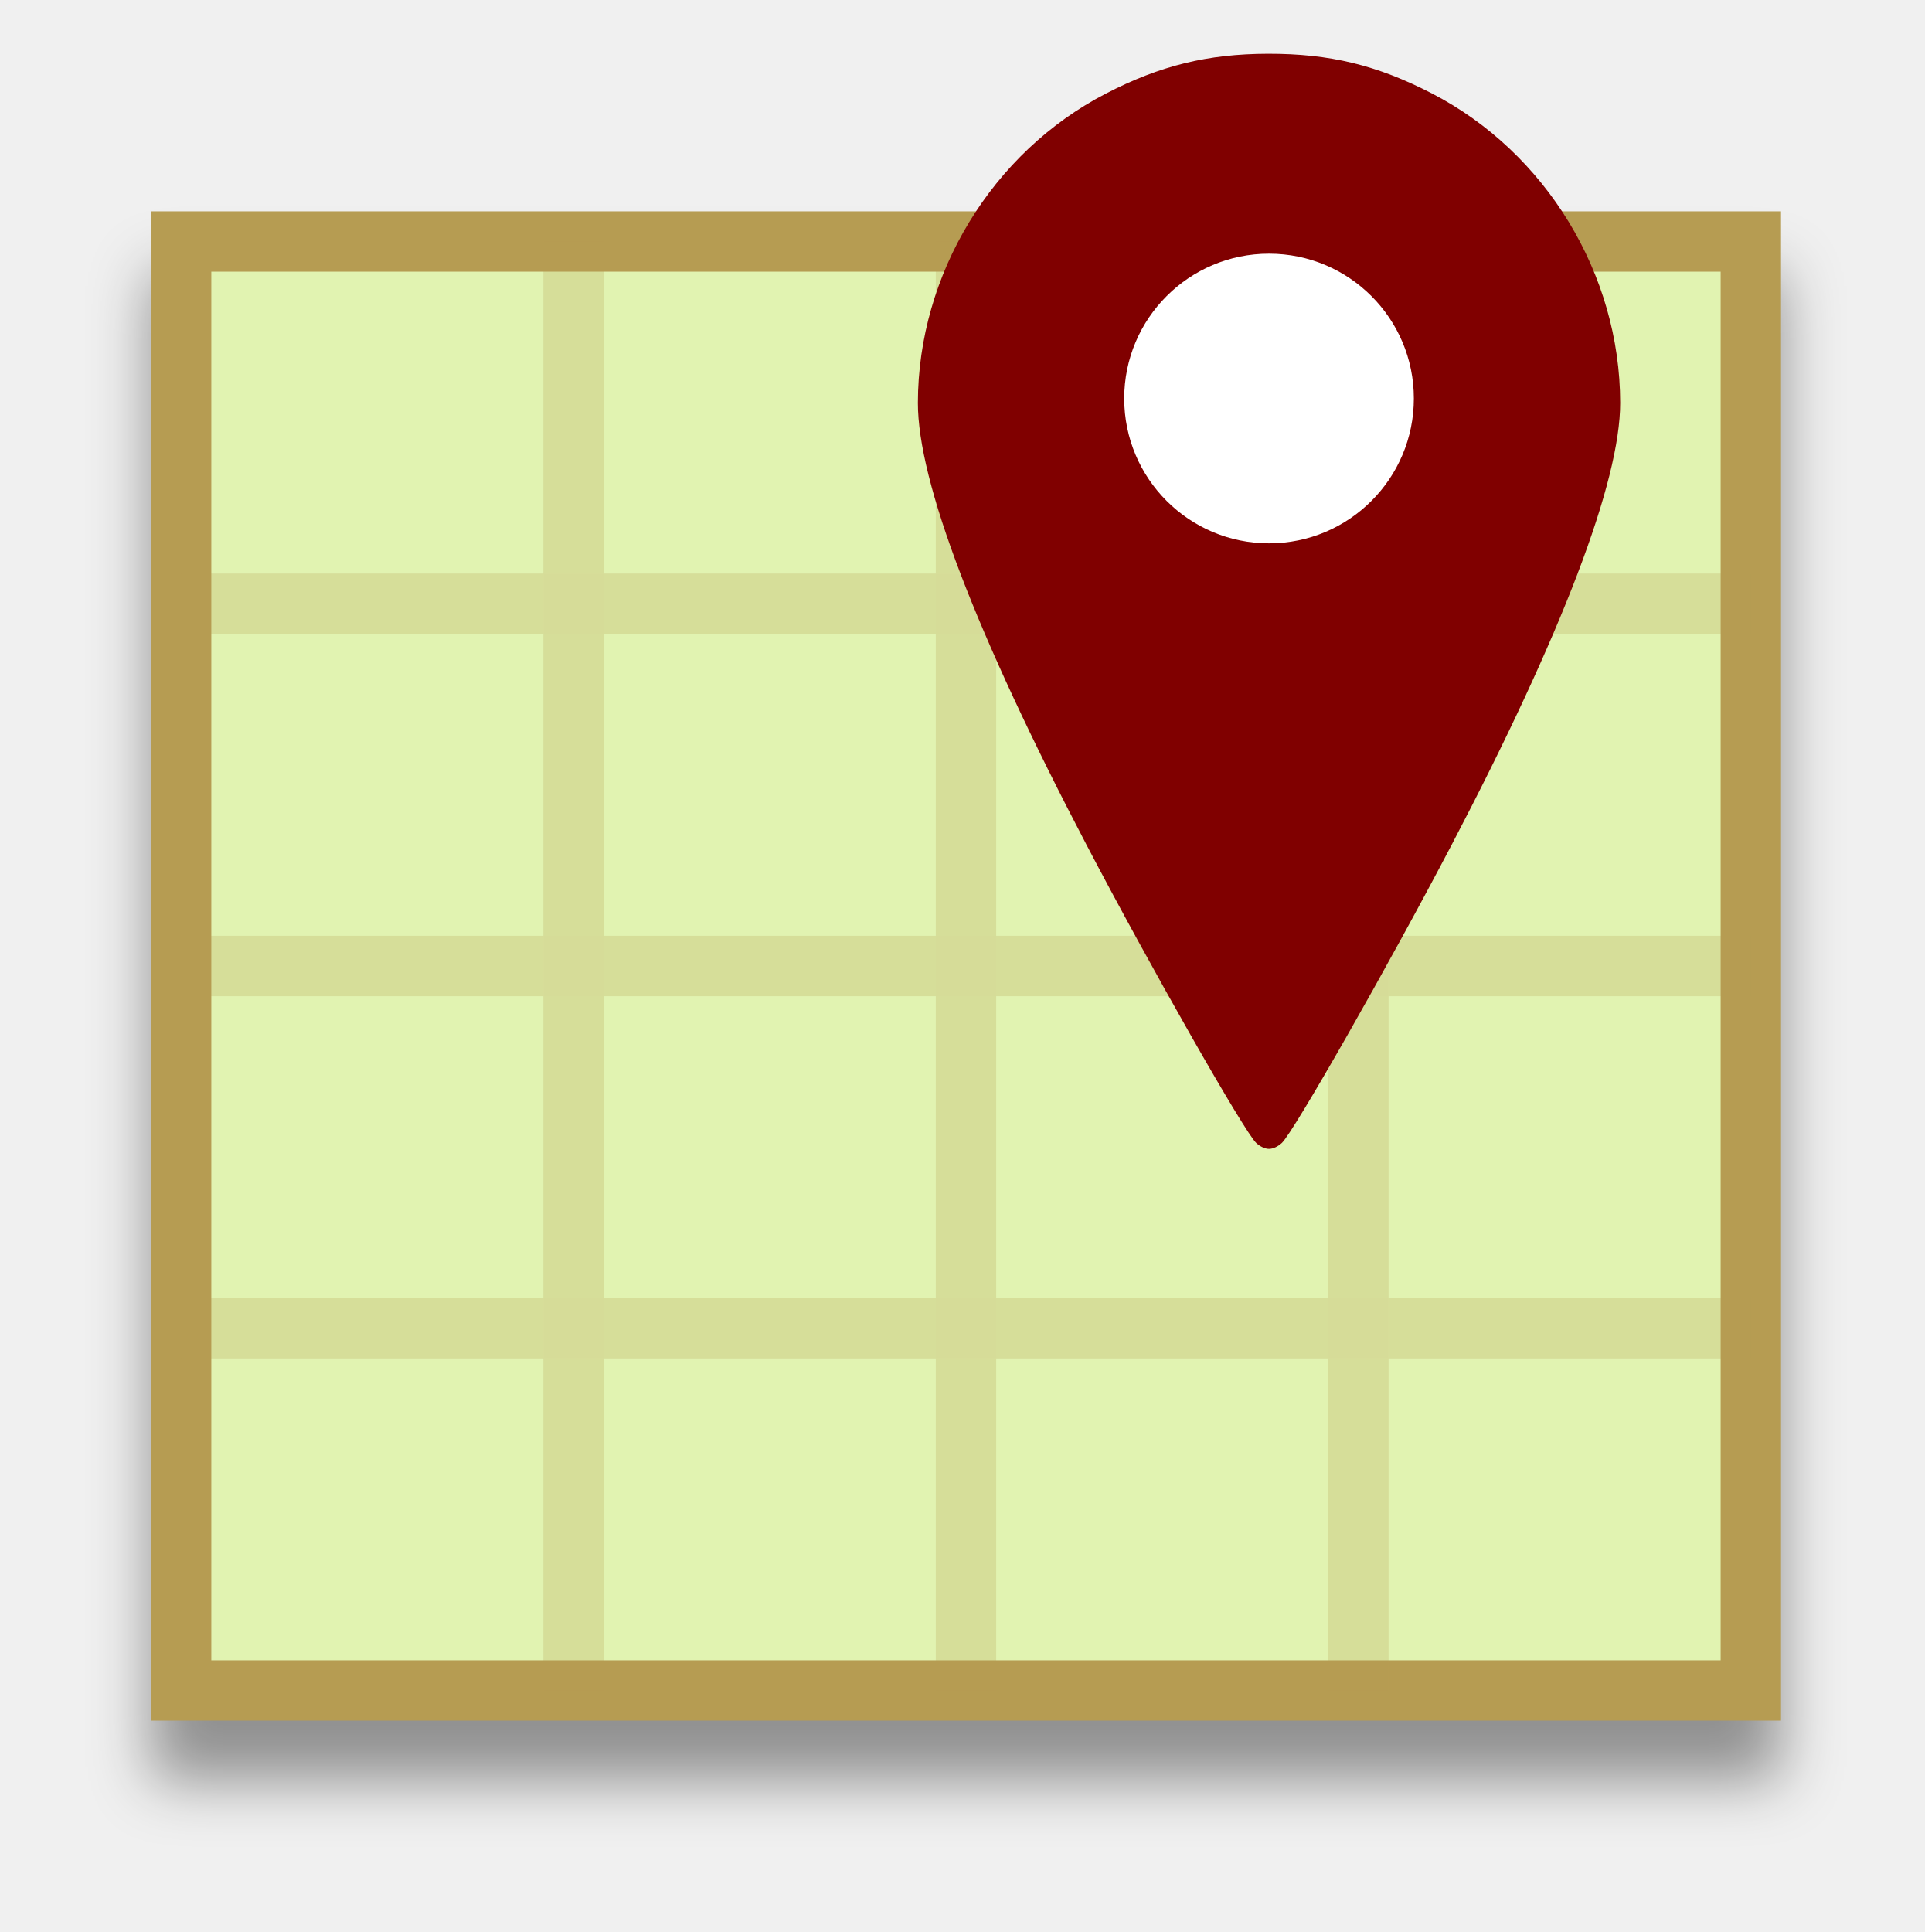
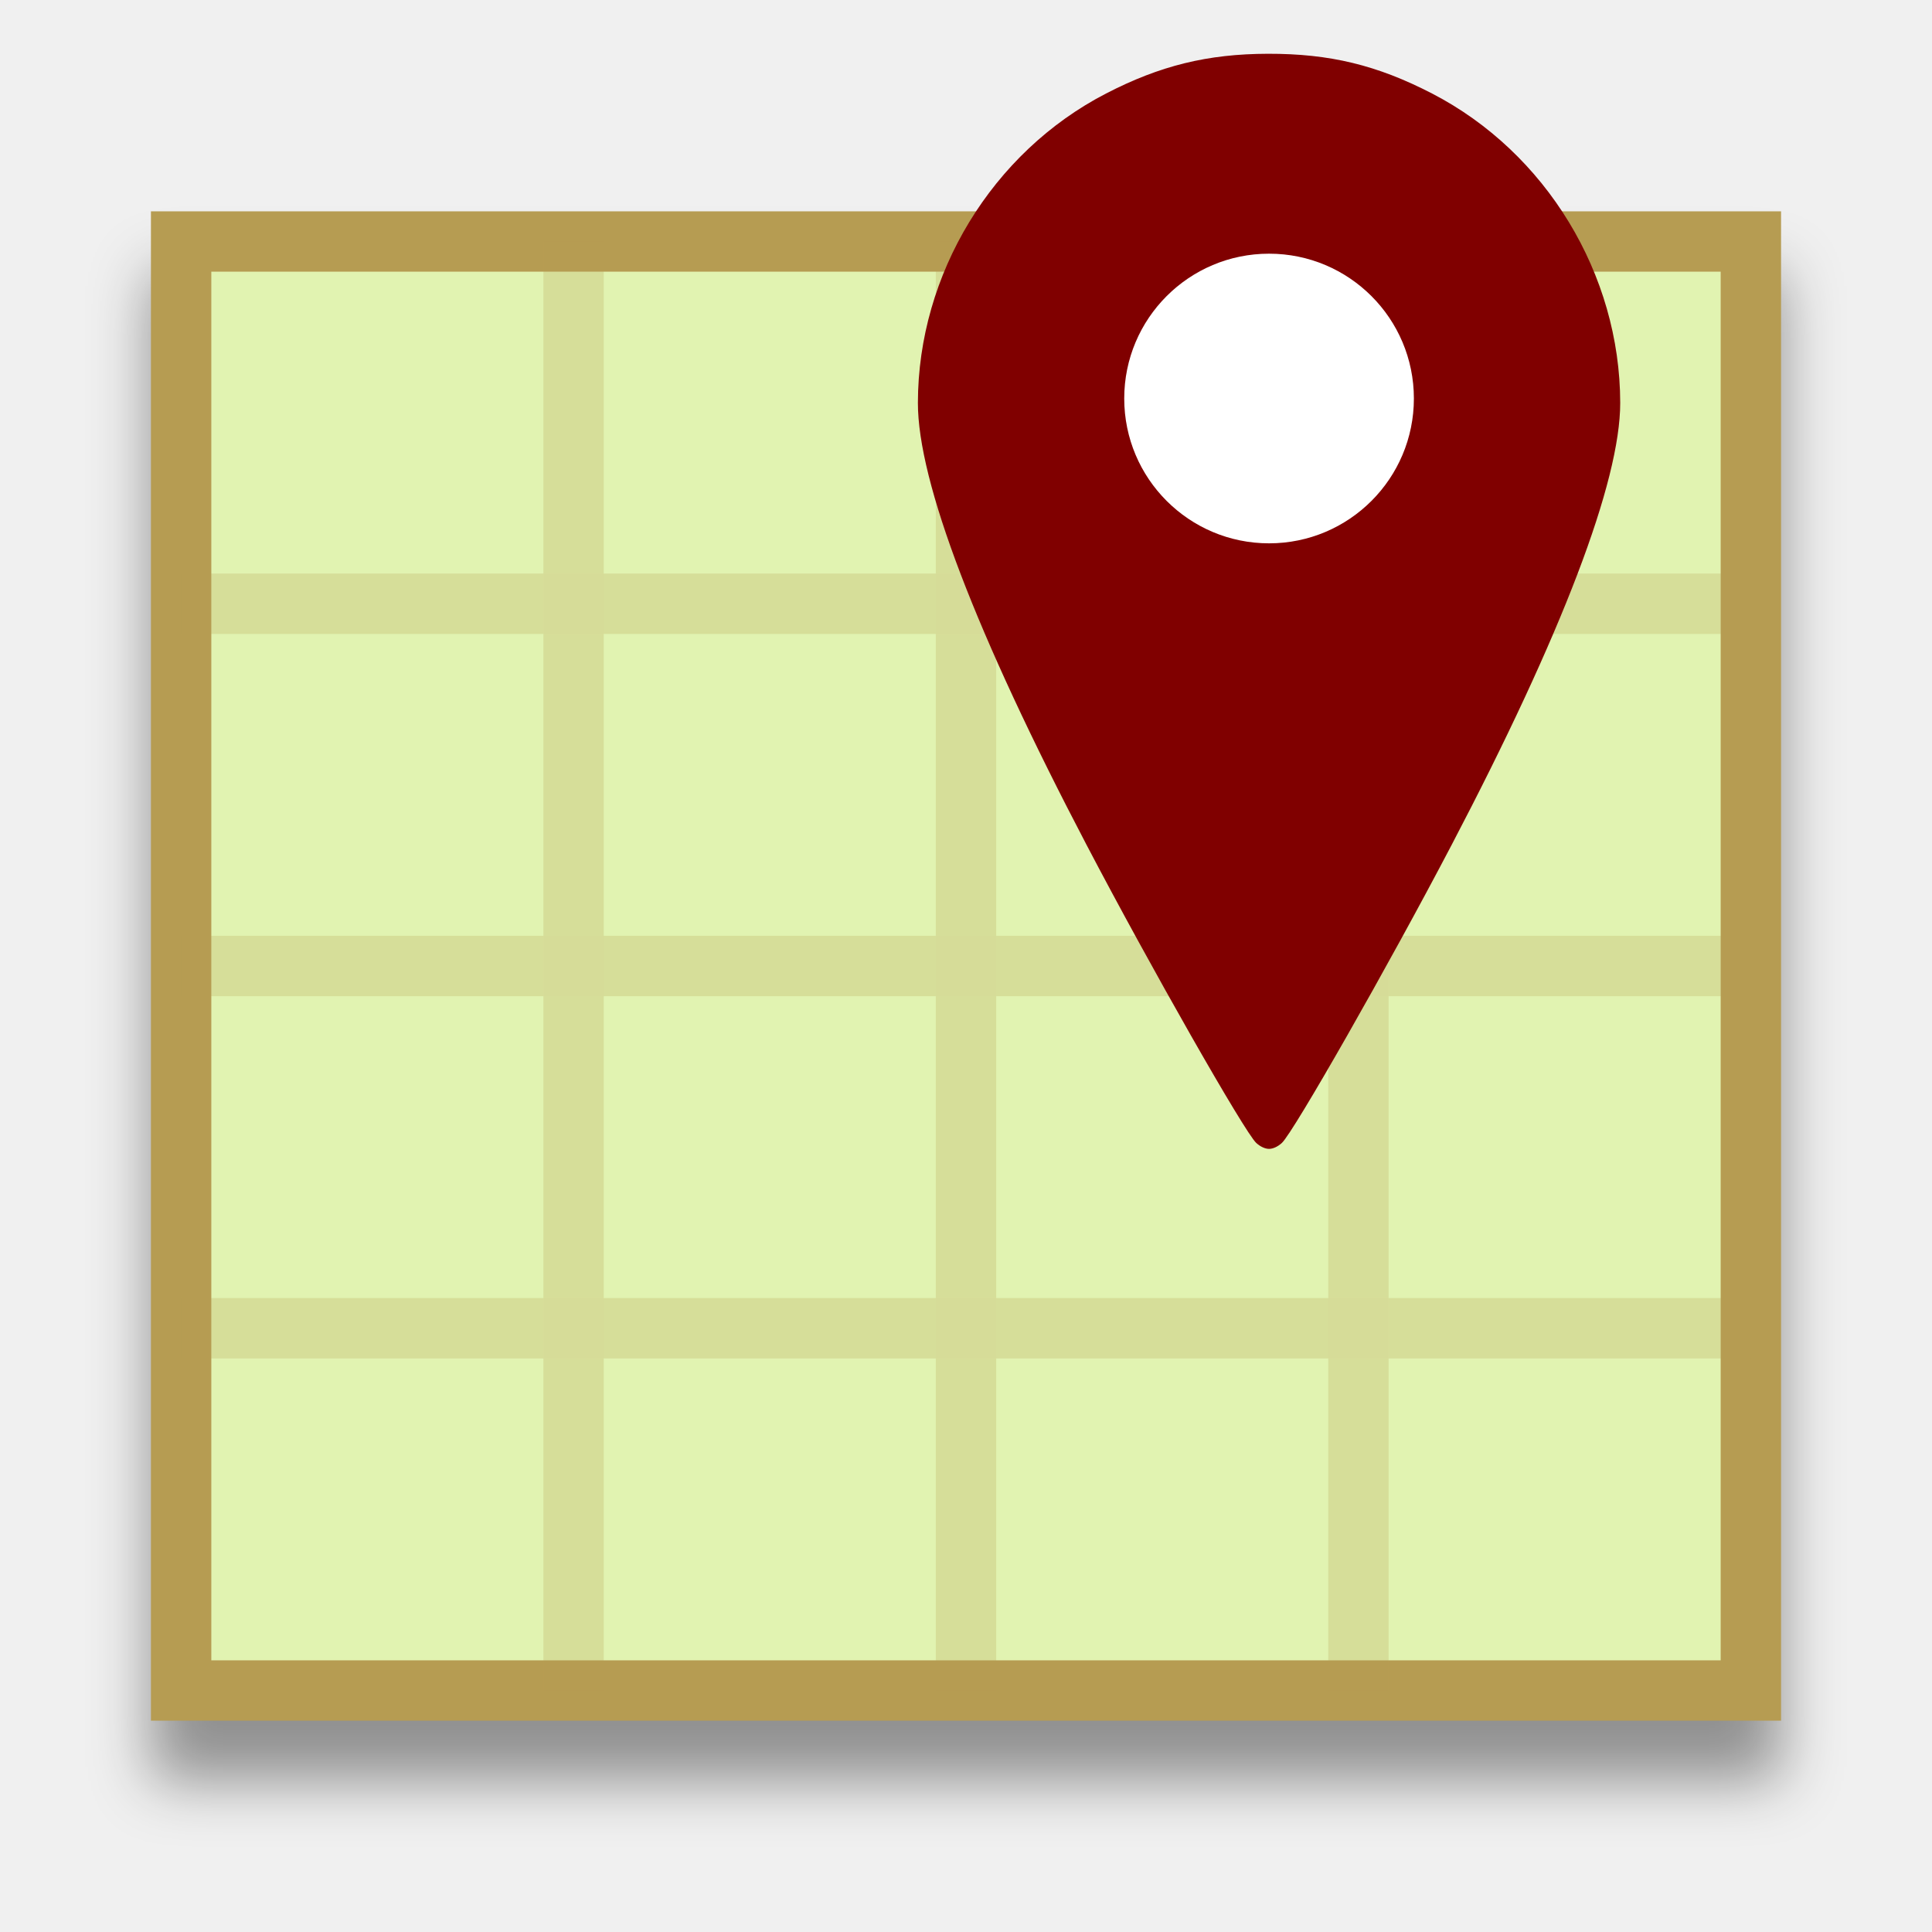
- <svg xmlns="http://www.w3.org/2000/svg" aria-hidden="true" role="img" class="iconify iconify--logos" width="31.88" height="32" preserveAspectRatio="xMidYMid meet" viewBox="0 0 256 257" version="1.1" id="svg20" xml:space="preserve">
+ <svg xmlns="http://www.w3.org/2000/svg" aria-hidden="true" role="img" class="iconify iconify--logos" width="32" height="32" preserveAspectRatio="xMidYMid" viewBox="0 0 256.964 257" version="1.1" id="svg20" xml:space="preserve">
  <defs id="defs14">
-     <linearGradient id="IconifyId1813088fe1fbc01fb466" x1="-.828%" x2="57.636%" y1="7.652%" y2="78.411%">
+     <linearGradient id="IconifyId1813088fe1fbc01fb466" x1="-0.008" x2="0.576" y1="0.077" y2="0.784">
      <stop offset="0%" stop-color="#41D1FF" id="stop2" />
      <stop offset="100%" stop-color="#BD34FE" id="stop4" />
    </linearGradient>
-     <linearGradient id="IconifyId1813088fe1fbc01fb467" x1="43.376%" x2="50.316%" y1="2.242%" y2="89.03%">
+     <linearGradient id="IconifyId1813088fe1fbc01fb467" x1="0.434" x2="0.503" y1="0.022" y2="0.89">
      <stop offset="0%" stop-color="#FFEA83" id="stop7" />
      <stop offset="8.333%" stop-color="#FFDD35" id="stop9" />
      <stop offset="100%" stop-color="#FFA800" id="stop11" />
    </linearGradient>
    <filter style="color-interpolation-filters:sRGB" id="filter2016" x="-0.065" y="-0.071" width="1.131" height="1.142">
      <feGaussianBlur stdDeviation="4.016" id="feGaussianBlur2018" />
    </filter>
  </defs>
  <rect style="opacity:0.4;fill:#000000;fill-opacity:1;stroke:#000000;stroke-width:8.031;stroke-linecap:round;stroke-miterlimit:10;stroke-dasharray:none;stroke-opacity:1;filter:url(#filter2016)" id="rect2014" width="208.812" height="192.75" x="24.076" y="40.156" ry="0" />
  <rect style="fill:#e1f3b1;fill-opacity:1;stroke:#b69c52;stroke-width:8.031;stroke-linecap:round;stroke-miterlimit:10;stroke-dasharray:none;stroke-opacity:1" id="rect305" width="208.812" height="192.75" x="24.076" y="32.125" ry="0" />
-   <g id="g2012" style="opacity:0.261">
+   <g id="g2012" style="opacity:0.261" transform="translate(-6.7577491e-5)">
    <path style="fill:none;stroke:#b69c52;stroke-width:8.031px;stroke-linecap:butt;stroke-linejoin:miter;stroke-opacity:0.955" d="M 24.076,128.5 H 232.888" id="path1409" />
    <path style="fill:none;stroke:#b69c52;stroke-width:8.031px;stroke-linecap:butt;stroke-linejoin:miter;stroke-opacity:0.955" d="M 24.076,176.688 H 232.888" id="path1894" />
    <path style="fill:none;stroke:#b69c52;stroke-width:8.031px;stroke-linecap:butt;stroke-linejoin:miter;stroke-opacity:0.955" d="M 24.076,80.312 H 232.888" id="path1896" />
    <path style="fill:none;stroke:#b69c52;stroke-width:8.031px;stroke-linecap:butt;stroke-linejoin:miter;stroke-opacity:0.955" d="m 76.279,32.125 v 192.75" id="path1902" />
    <path style="fill:none;stroke:#b69c52;stroke-width:8.031px;stroke-linecap:butt;stroke-linejoin:miter;stroke-opacity:0.955" d="m 128.482,32.125 v 192.75" id="path2000" />
    <path style="fill:none;stroke:#b69c52;stroke-width:8.031px;stroke-linecap:butt;stroke-linejoin:miter;stroke-opacity:0.955" d="m 180.685,32.125 v 192.75" id="path2002" />
  </g>
-   <g id="layer1" transform="matrix(0.3165768,0,0,0.3165768,168.7955,152.8255)" style="stroke-width:95.883">
+   <g id="layer1" transform="matrix(0.3165768,0,0,0.3165768,168.7954,152.8255)" style="stroke-width:95.883">
    <path style="fill:#800000;stroke:none;stroke-width:25.369px;stroke-linecap:butt;stroke-linejoin:miter;stroke-opacity:1" d="M -5.37,-2.474 C -10.242,-6.94 -49.956,-76.686 -76.604,-127.577 c -46.734,-89.249 -70.983,-152.78 -70.95,-185.883 0.057,-54.082 31.174,-105.245 79.068,-129.994 22.718,-11.74 42.685,-16.639 68.036,-16.695 25.97,-0.057 45.833,4.753 68.934,16.693 47.9,24.758 79.015,75.914 79.07,129.996 0.029,33.025 -24.365,97.001 -70.832,185.732 C 50.042,-76.784 10.273,-6.973 5.369,-2.474 3.692,-0.937 1.66,0 3.6115871e-5,0 -1.659,0 -3.693,-0.937 -5.37,-2.474 Z" id="path4881" />
    <path style="fill:#ffffff;stroke:none;stroke-width:25.369px;stroke-linecap:butt;stroke-linejoin:miter;stroke-opacity:1" d="m 60.853,-315.294 a 60.853,60.853 0 1 1 -121.706,0 60.853,60.853 0 1 1 121.706,0 z" id="path4883" />
  </g>
</svg>
